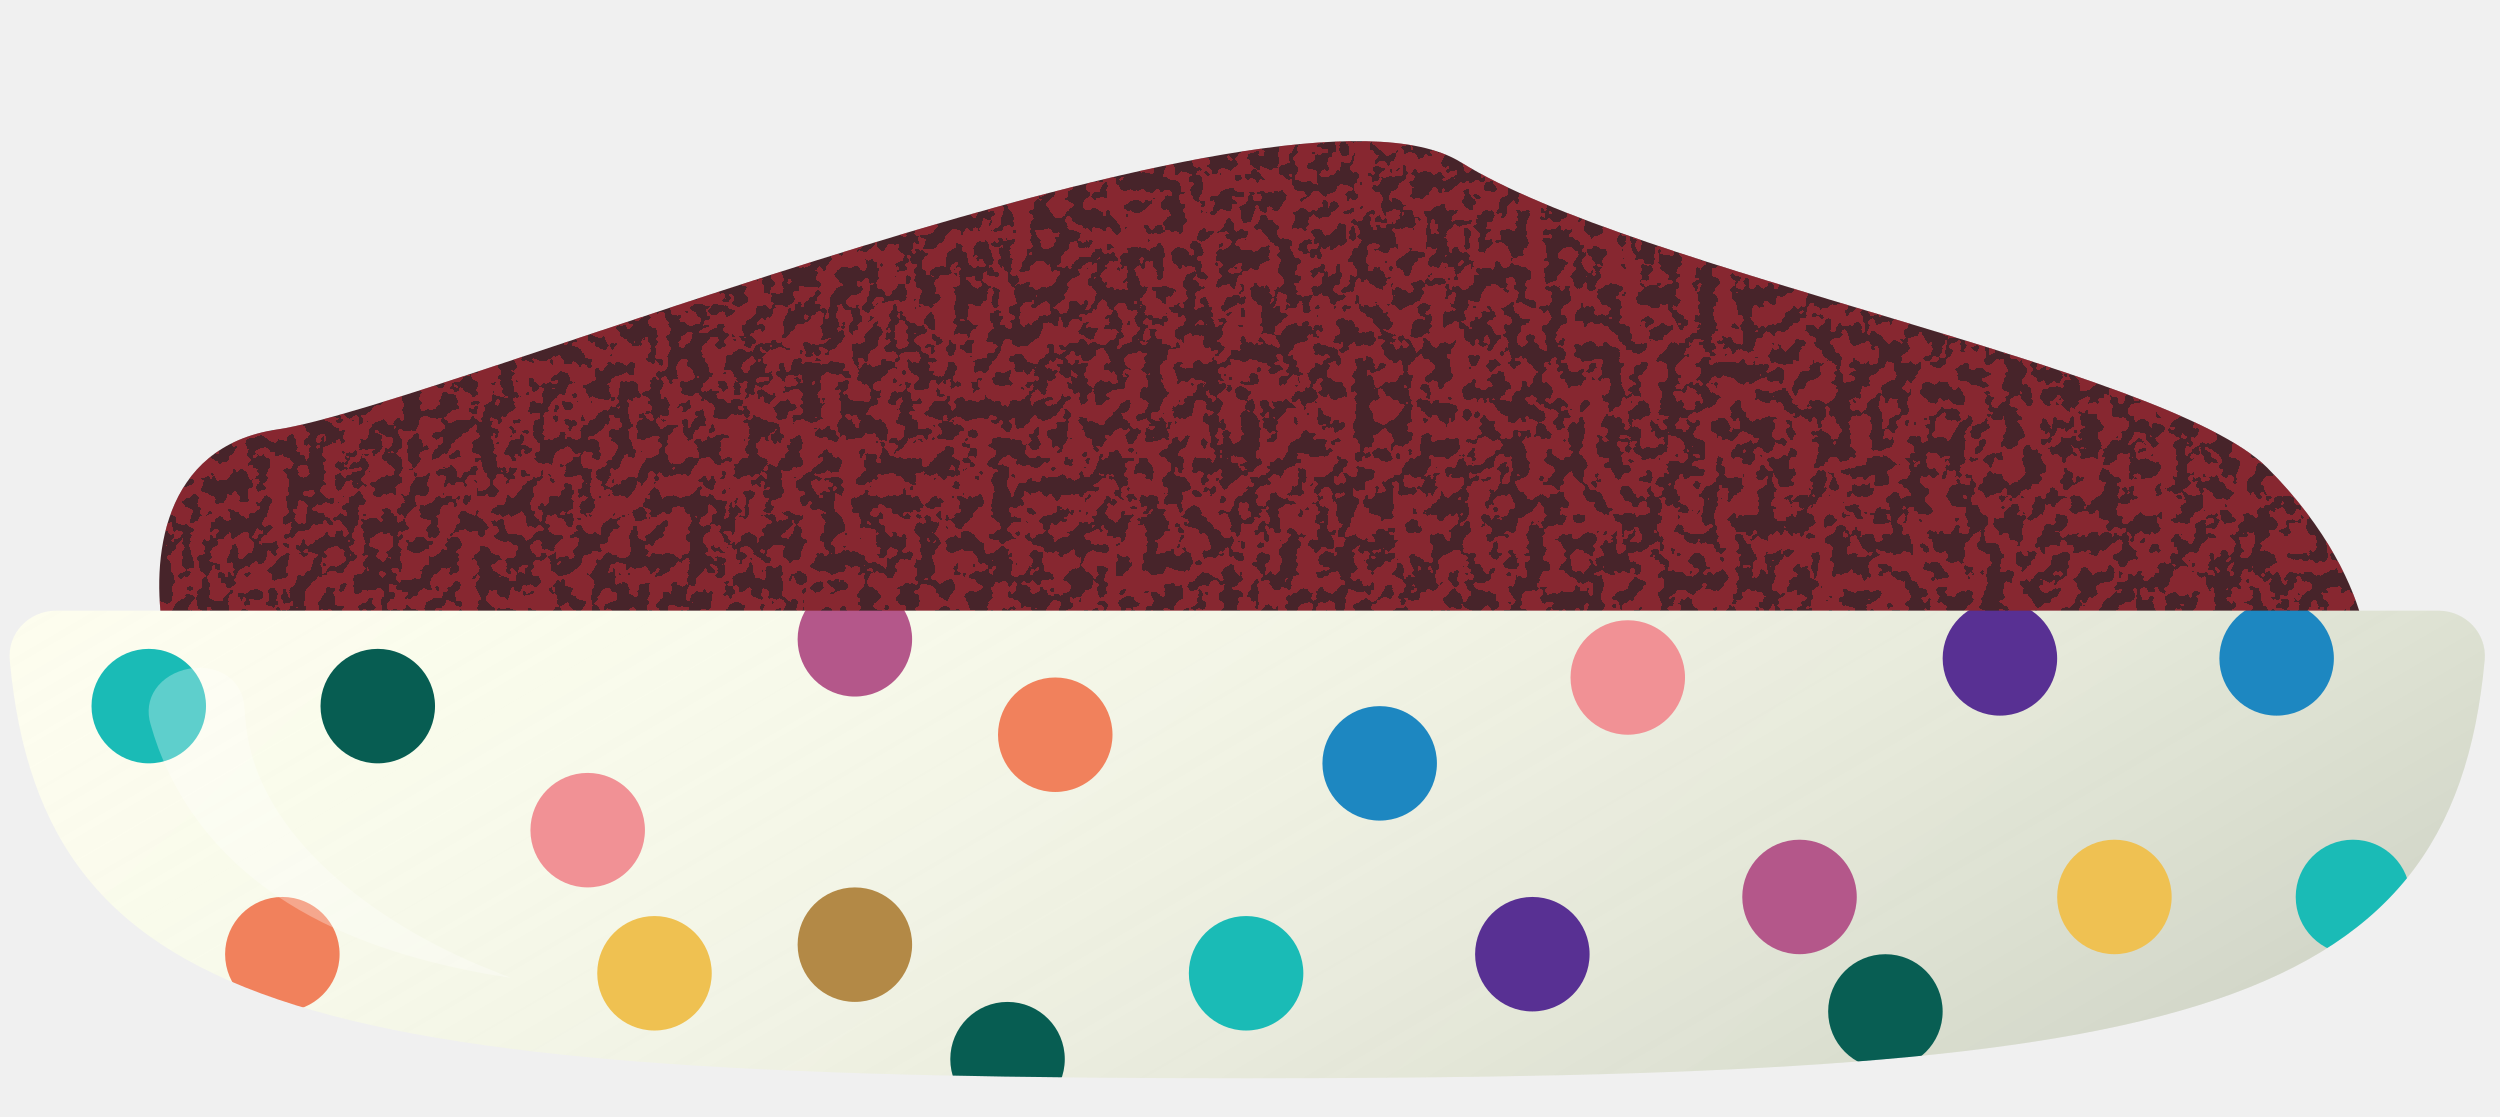
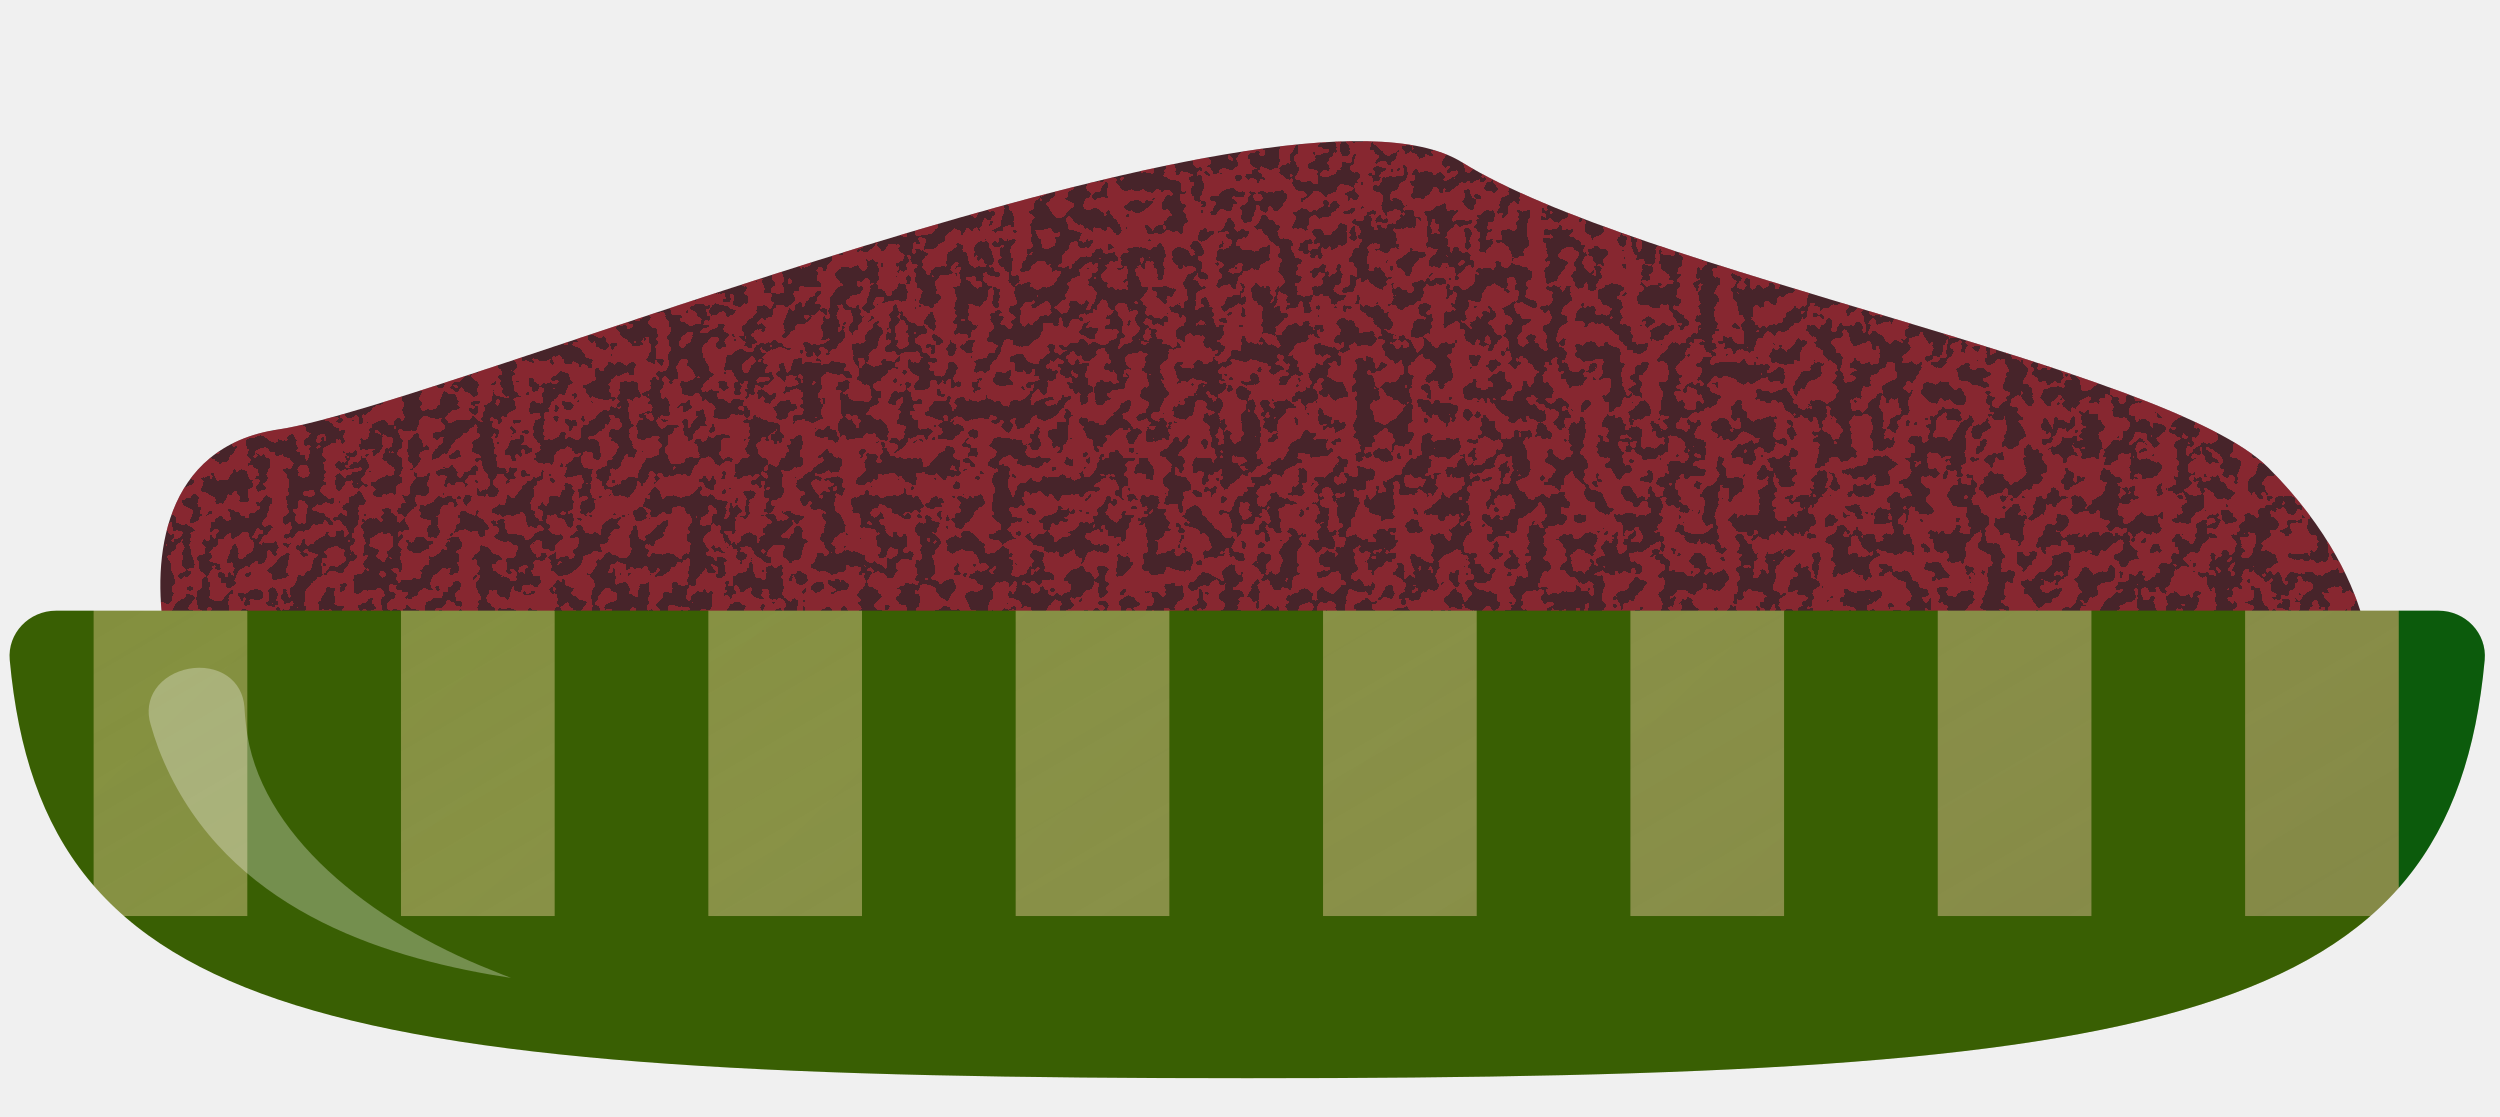
<svg xmlns="http://www.w3.org/2000/svg" width="262" height="117" viewBox="0 0 262 117" fill="none">
-   <g filter="url(#filter0_n_122_587)">
-     <path d="M29.089 45C16.826 46.803 15.837 58.771 17.106 66.238C17.334 67.583 18.54 68.5 19.904 68.5H245.09C246.747 68.5 248.06 67.149 247.672 65.539C246.725 61.609 243.981 55.391 237.59 49C227.09 38.5 171.59 28.5 153.09 17C134.59 5.5 46.089 42.5 29.089 45Z" fill="#47242A" />
+   <g filter="url(#filter0_n_122_586)">
+     <path d="M29.206 45C16.943 46.803 15.954 58.771 17.223 66.238C17.451 67.583 18.658 68.5 20.022 68.5H245.207C246.864 68.5 248.177 67.149 247.789 65.539C246.842 61.609 244.098 55.391 237.707 49C227.207 38.5 171.707 28.5 153.207 17C134.707 5.5 46.206 42.5 29.206 45Z" fill="#47242A" />
  </g>
-   <mask id="mask0_122_587" style="mask-type:alpha" maskUnits="userSpaceOnUse" x="1" y="64" width="260" height="49">
-     <path d="M255.546 64H5.868C3.044 64 0.761 66.36 1.02 69.172C4.52 107.186 34.164 113 130.707 113C227.25 113 256.894 107.186 260.395 69.172C260.653 66.36 258.37 64 255.546 64Z" fill="url(#paint0_linear_122_587)" />
-     <path d="M255.546 64H5.868C3.044 64 0.761 66.36 1.02 69.172C4.52 107.186 34.164 113 130.707 113C227.25 113 256.894 107.186 260.395 69.172C260.653 66.36 258.37 64 255.546 64Z" fill="url(#paint1_linear_122_587)" fill-opacity="0.2" />
+   <mask id="mask0_122_586" style="mask-type:alpha" maskUnits="userSpaceOnUse" x="1" y="64" width="260" height="49">
+     <path d="M255.546 64H5.868C3.044 64 0.761 66.36 1.02 69.172C4.52 107.186 34.164 113 130.707 113C227.25 113 256.894 107.186 260.395 69.172C260.653 66.36 258.37 64 255.546 64Z" fill="url(#paint0_linear_122_586)" />
+     <path d="M255.546 64H5.868C3.044 64 0.761 66.36 1.02 69.172C4.52 107.186 34.164 113 130.707 113C227.25 113 256.894 107.186 260.395 69.172C260.653 66.36 258.37 64 255.546 64Z" fill="url(#paint1_linear_122_586)" fill-opacity="0.2" />
  </mask>
-   <g mask="url(#mask0_122_587)">
-     <rect x="-6.293" y="36" width="324" height="114" fill="url(#paint2_linear_122_587)" />
-     <rect x="-6.293" y="36" width="324" height="114" fill="url(#paint3_linear_122_587)" fill-opacity="0.3" />
-     <rect x="33.59" y="68" width="12" height="12" rx="6" fill="#075D52" />
-     <rect x="83.59" y="93" width="12" height="12" rx="6" fill="#B38946" />
-     <rect x="182.59" y="88" width="12" height="12" rx="6" fill="#B4578A" />
-     <rect x="232.59" y="63" width="12" height="12" rx="6" fill="#1D87C1" />
-     <rect x="138.59" y="74" width="12" height="12" rx="6" fill="#1D87C1" />
-     <rect x="215.59" y="88" width="12" height="12" rx="6" fill="#EFC152" />
-     <rect x="124.59" y="96" width="12" height="12" rx="6" fill="#1ABBB6" />
-     <rect x="154.59" y="94" width="12" height="12" rx="6" fill="#583093" />
-     <rect x="104.59" y="71" width="12" height="12" rx="6" fill="#F1815C" />
-     <rect x="55.59" y="81" width="12" height="12" rx="6" fill="#F19195" />
-     <rect x="23.59" y="94" width="12" height="12" rx="6" fill="#F1815C" />
-     <rect x="99.59" y="105" width="12" height="12" rx="6" fill="#075D52" />
-     <rect x="83.59" y="61" width="12" height="12" rx="6" fill="#B4578A" />
-     <rect x="240.59" y="88" width="12" height="12" rx="6" fill="#1ABBB6" />
-     <rect x="62.59" y="96" width="12" height="12" rx="6" fill="#EFC151" />
-     <rect x="203.59" y="63" width="12" height="12" rx="6" fill="#583093" />
-     <rect x="191.59" y="100" width="12" height="12" rx="6" fill="#085E53" />
-     <rect x="9.59" y="68" width="12" height="12" rx="6" fill="#1ABBB6" />
-     <rect x="164.59" y="65" width="12" height="12" rx="6" fill="#F19195" />
+   <g mask="url(#mask0_122_586)">
+     <rect x="-6.293" y="36" width="434.842" height="153" fill="url(#paint2_linear_122_586)" />
+     <rect x="-6.293" y="36" width="434.842" height="153" fill="url(#paint3_linear_122_586)" fill-opacity="0.3" />
+     <rect x="-6.293" y="36" width="16.105" height="60.395" fill="#395F03" />
+     <rect x="154.76" y="36" width="16.105" height="60.395" fill="#395F03" />
+     <rect x="122.549" y="36" width="16.105" height="60.395" fill="#395F03" />
+     <rect x="260.824" y="96" width="17" height="274" transform="rotate(90 260.824 96)" fill="#395F03" />
+     <rect x="58.129" y="36" width="16.105" height="60.395" fill="#395F03" />
+     <rect x="219.182" y="36" width="16.105" height="60.395" fill="#395F03" />
+     <rect x="25.918" y="36" width="16.105" height="60.395" fill="#395F03" />
+     <rect x="186.971" y="36" width="16.105" height="60.395" fill="#395F03" />
+     <rect x="90.338" y="36" width="16.105" height="60.395" fill="#395F03" />
+     <rect x="251.391" y="36" width="16.105" height="60.395" fill="#0C5B0C" />
    <path d="M25.615 74.093C25.52 72.762 24.899 71.583 23.805 70.832C22.715 70.079 21.241 69.815 19.791 70.083C18.341 70.35 17.058 71.123 16.308 72.215C15.554 73.307 15.395 74.63 15.781 75.907C15.781 75.907 15.781 75.907 15.781 75.907C16.018 76.735 16.292 77.597 16.601 78.43C22.669 94.244 38.241 99.815 51.293 102.12C52.032 102.247 52.786 102.367 53.554 102.482C53.554 102.482 53.554 102.482 53.554 102.482C52.828 102.206 52.12 101.925 51.432 101.64C38.99 96.704 26.992 87.447 25.78 75.981C25.702 75.364 25.651 74.746 25.615 74.093Z" fill="white" fill-opacity="0.3" />
  </g>
  <defs>
-     <filter id="filter0_n_122_587" x="16.688" y="14.79" width="231.053" height="53.71" filterUnits="userSpaceOnUse" color-interpolation-filters="sRGB">
+     <filter id="filter0_n_122_586" x="16.805" y="14.79" width="231.053" height="53.71" filterUnits="userSpaceOnUse" color-interpolation-filters="sRGB">
      <feFlood flood-opacity="0" result="BackgroundImageFix" />
      <feBlend mode="normal" in="SourceGraphic" in2="BackgroundImageFix" result="shape" />
      <feTurbulence type="fractalNoise" baseFrequency="0.5 0.5" stitchTiles="stitch" numOctaves="3" result="noise" seed="789" />
      <feColorMatrix in="noise" type="luminanceToAlpha" result="alphaNoise" />
      <feComponentTransfer in="alphaNoise" result="coloredNoise1">
        <feFuncA type="discrete" tableValues="1 1 1 1 1 1 1 1 1 1 1 1 1 1 1 1 1 1 1 1 1 1 1 1 1 1 1 1 1 1 1 1 1 1 1 1 1 1 1 1 1 1 1 1 1 1 1 1 1 1 1 0 0 0 0 0 0 0 0 0 0 0 0 0 0 0 0 0 0 0 0 0 0 0 0 0 0 0 0 0 0 0 0 0 0 0 0 0 0 0 0 0 0 0 0 0 0 0 0 0 " />
      </feComponentTransfer>
      <feComposite operator="in" in2="shape" in="coloredNoise1" result="noise1Clipped" />
      <feFlood flood-color="rgba(230, 43, 58, 0.4)" result="color1Flood" />
      <feComposite operator="in" in2="noise1Clipped" in="color1Flood" result="color1" />
-       <feMerge result="effect1_noise_122_587">
+       <feMerge result="effect1_noise_122_586">
        <feMergeNode in="shape" />
        <feMergeNode in="color1" />
      </feMerge>
    </filter>
-     <linearGradient id="paint0_linear_122_587" x1="73.707" y1="-36.829" x2="151.207" y2="114.171" gradientUnits="userSpaceOnUse">
+     <linearGradient id="paint0_linear_122_586" x1="73.707" y1="-36.829" x2="151.207" y2="114.171" gradientUnits="userSpaceOnUse">
      <stop stop-color="#FFFCF0" />
      <stop offset="1" stop-color="#FAFFEB" />
    </linearGradient>
-     <linearGradient id="paint1_linear_122_587" x1="130.707" y1="-11" x2="196.941" y2="128.171" gradientUnits="userSpaceOnUse">
+     <linearGradient id="paint1_linear_122_586" x1="130.707" y1="-11" x2="196.941" y2="128.171" gradientUnits="userSpaceOnUse">
      <stop stop-color="#B58C57" stop-opacity="0" />
      <stop offset="1" stop-color="#737373" />
    </linearGradient>
-     <linearGradient id="paint2_linear_122_587" x1="84.676" y1="-198.582" x2="306.398" y2="32.809" gradientUnits="userSpaceOnUse">
-       <stop stop-color="#FFFCF0" />
-       <stop offset="1" stop-color="#FAFFEB" />
+     <linearGradient id="paint2_linear_122_586" x1="115.797" y1="-278.834" x2="413.371" y2="31.717" gradientUnits="userSpaceOnUse">
+       <stop stop-color="#859847" />
+       <stop offset="1" stop-color="#7D802C" />
    </linearGradient>
-     <linearGradient id="paint3_linear_122_587" x1="91.207" y1="2.25333e-06" x2="175.151" y2="143.135" gradientUnits="userSpaceOnUse">
+     <linearGradient id="paint3_linear_122_586" x1="124.562" y1="-12.316" x2="237.223" y2="179.786" gradientUnits="userSpaceOnUse">
      <stop stop-color="white" stop-opacity="0" />
      <stop offset="1" stop-color="#737373" />
    </linearGradient>
  </defs>
</svg>
